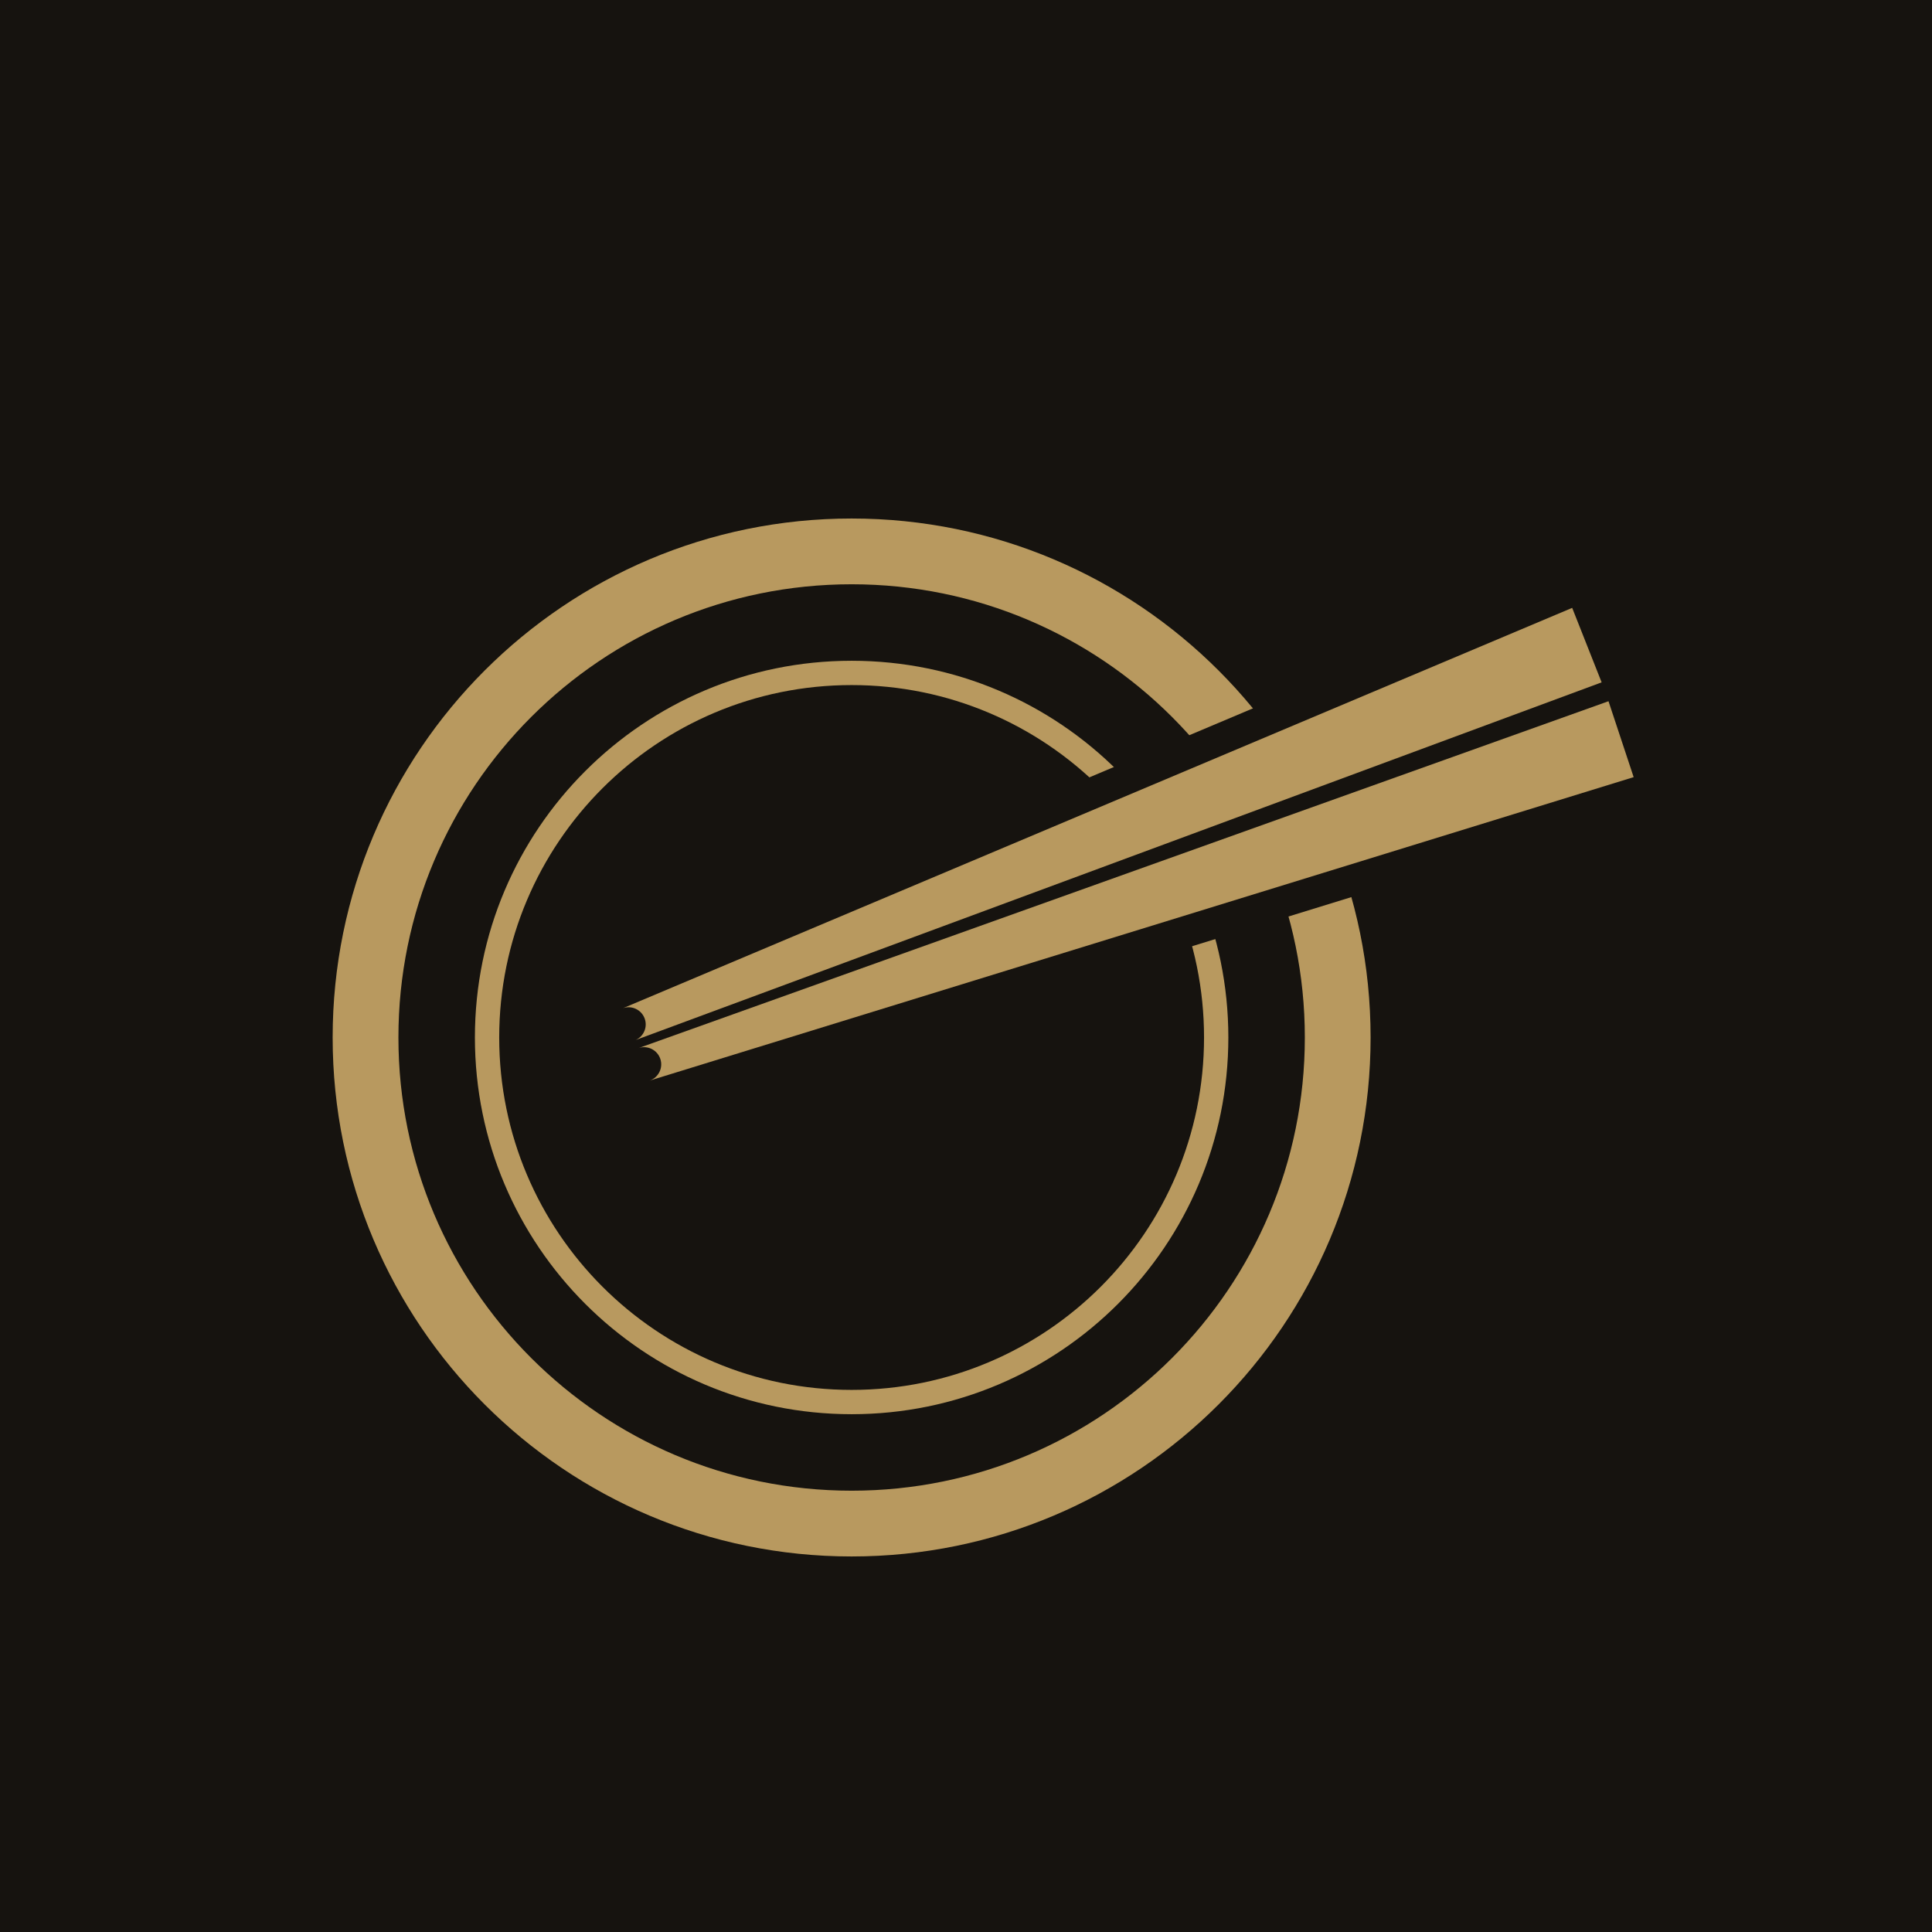
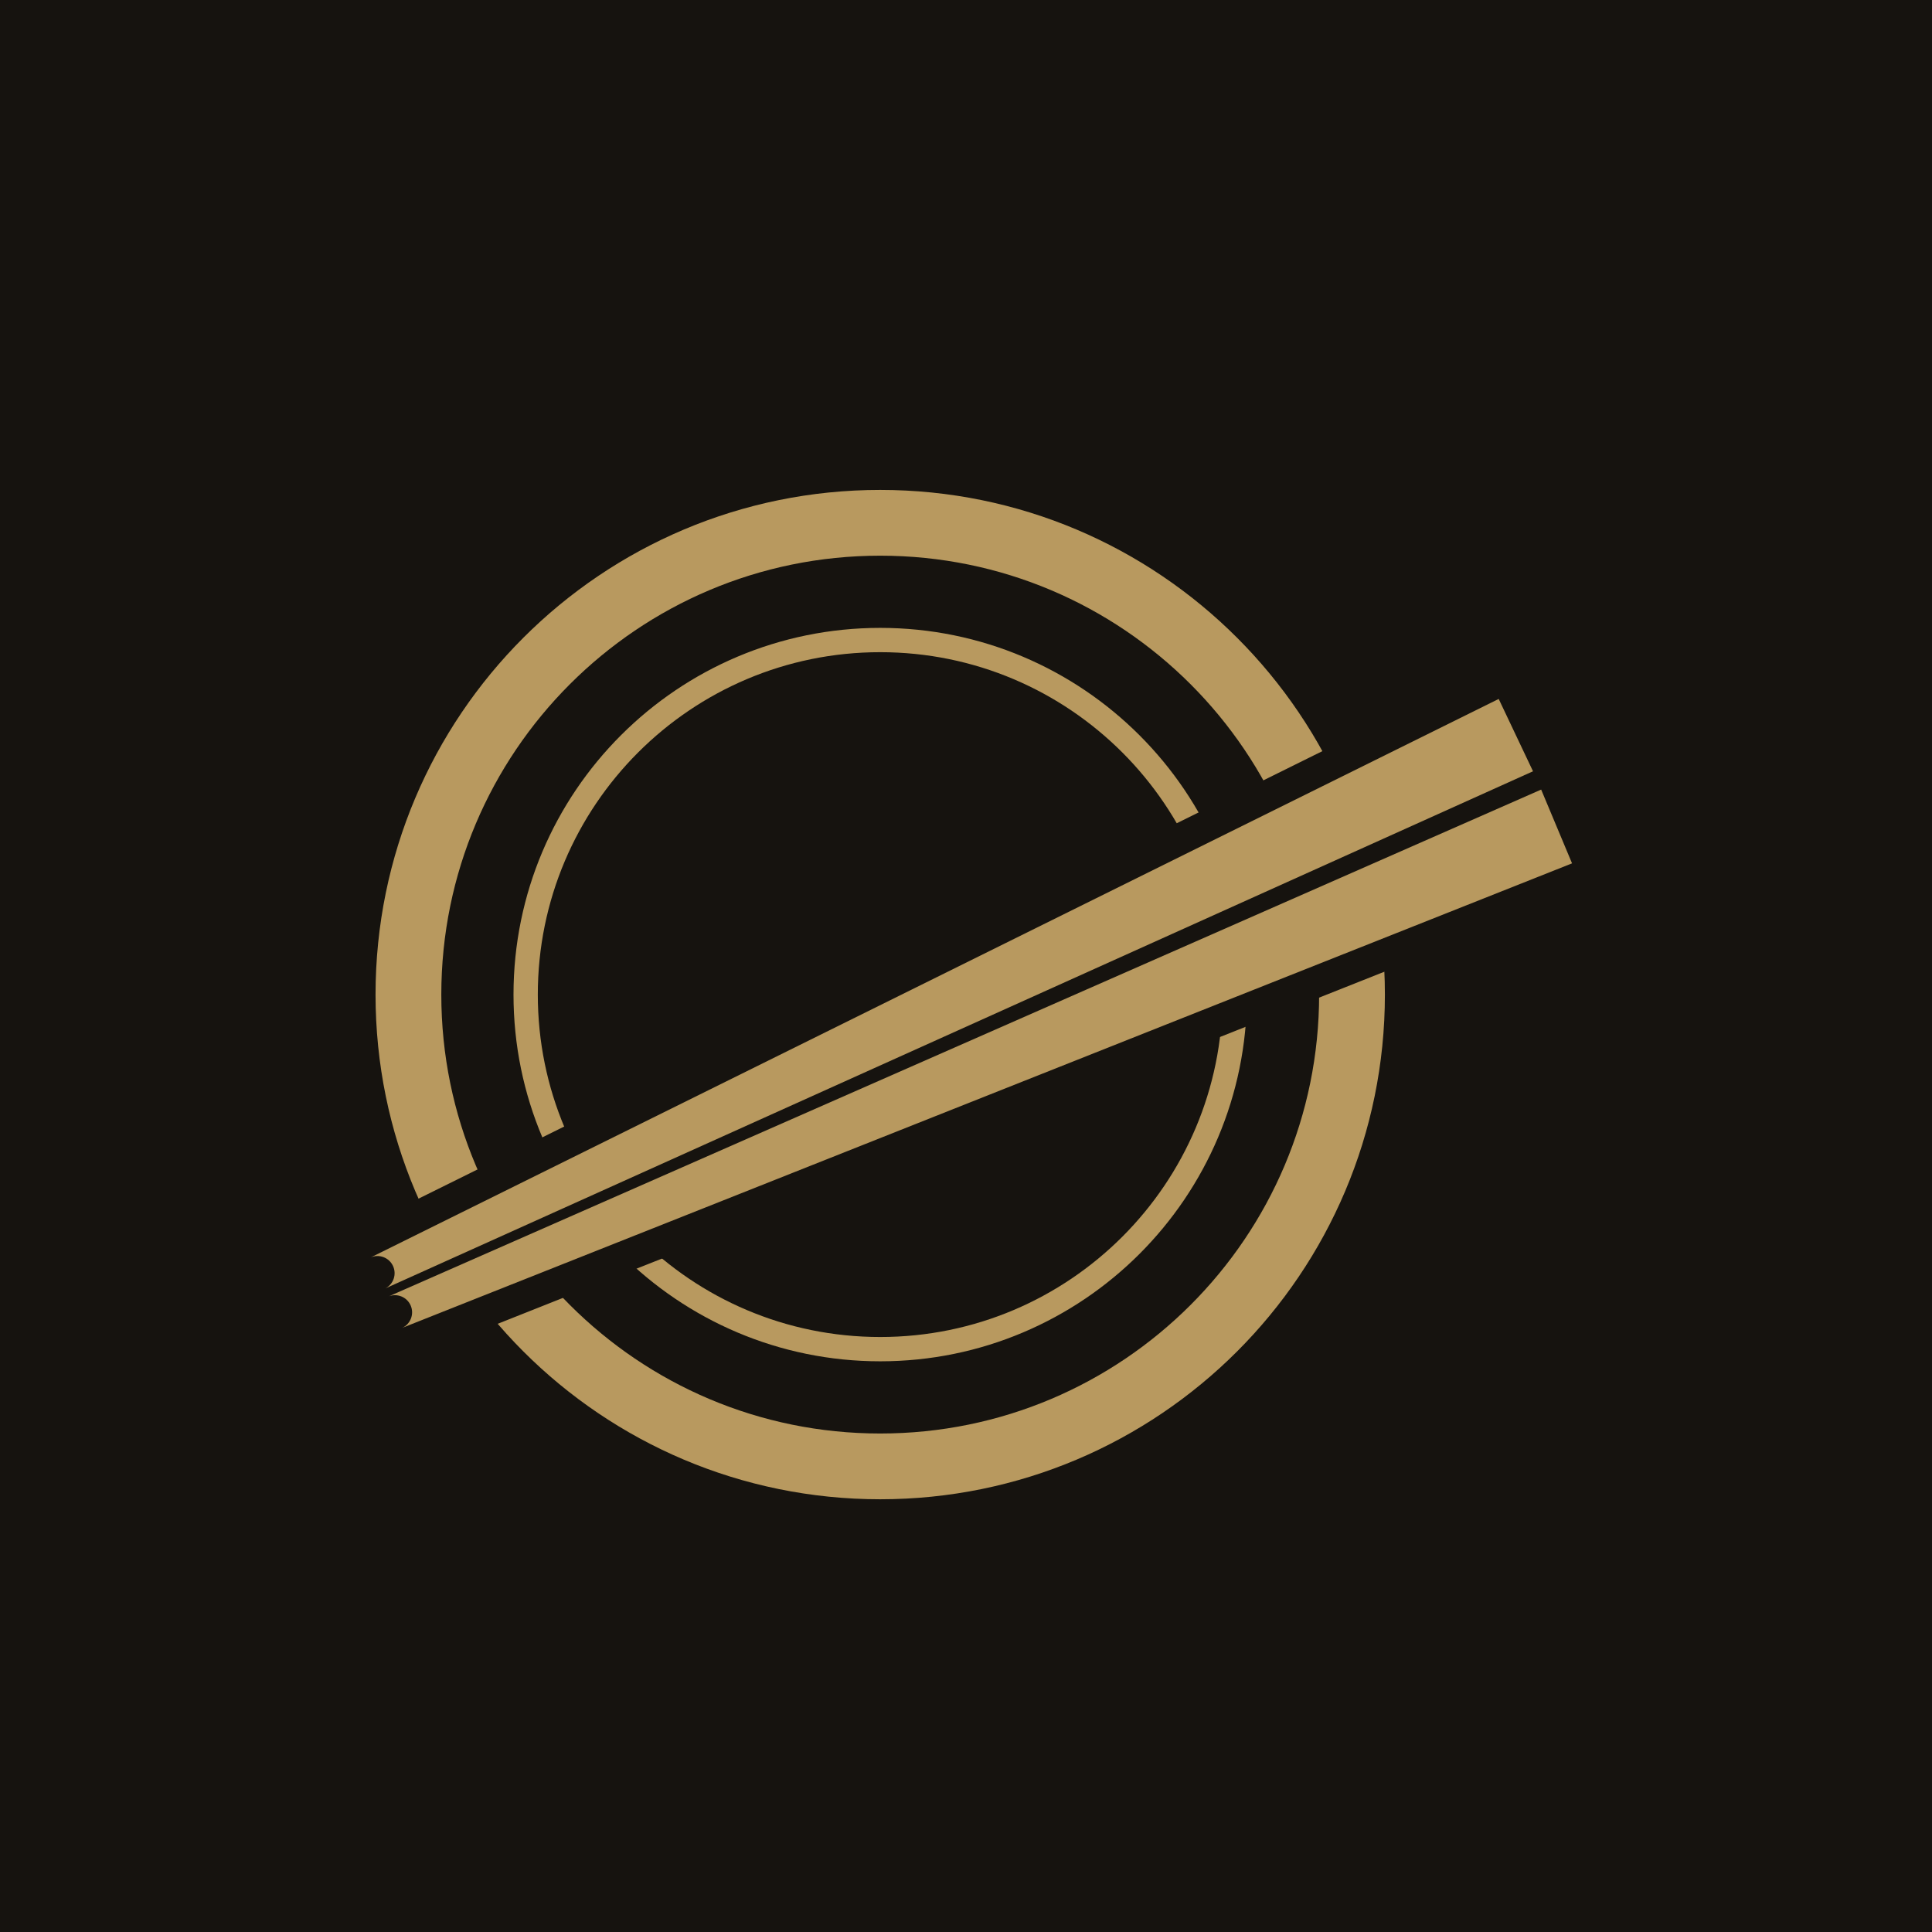
<svg xmlns="http://www.w3.org/2000/svg" viewBox="0 0 1024.00 1024.00" width="1024" height="1024" role="img" aria-label="HINAMI">
  <rect width="1024" height="1024" fill="#16130F" />
  <g transform="translate(133.12 133.12) scale(7.5776)">
    <defs>
      <mask id="gap" maskUnits="userSpaceOnUse" x="-10" y="-10" width="120" height="120">
        <rect x="-10" y="-10" width="120" height="120" fill="white" />
-         <path d="M26.89 55.18 L94.46 30.16 L92.40 24.95 L26.01 52.95 A1.20 1.20 0 0 1 26.89 55.18 Z" fill="black" stroke="black" stroke-width="4.4" stroke-linejoin="round" />
-         <path d="M27.86 58.02 L96.70 36.79 L94.94 31.48 L27.10 55.74 A1.20 1.20 0 0 1 27.86 58.02 Z" fill="black" stroke="black" stroke-width="4.4" stroke-linejoin="round" />
+         <path d="M9.39 72.55 L89.66 36.38 L87.26 31.32 L8.37 70.38 A1.20 1.20 0 0 1 9.39 72.55 Z" fill="black" stroke="black" stroke-width="4.4" stroke-linejoin="round" />
+         <path d="M10.57 75.31 L92.39 42.82 L90.23 37.66 L9.64 73.10 A1.20 1.20 0 0 1 10.57 75.31 Z" fill="black" stroke="black" stroke-width="4.4" stroke-linejoin="round" />
      </mask>
    </defs>
    <g mask="url(#gap)">
-       <circle cx="42" cy="55" r="34" fill="none" stroke="#B8995F" stroke-width="4.6" />
-       <circle cx="42" cy="55" r="25.5" fill="none" stroke="#B8995F" stroke-width="1.7" />
+       <circle cx="44" cy="52" r="33" fill="none" stroke="#B8995F" stroke-width="4.6" />
+       <circle cx="44" cy="52" r="24.8" fill="none" stroke="#B8995F" stroke-width="1.7" />
    </g>
-     <path d="M26.89 55.18 L94.46 30.16 L92.40 24.95 L26.01 52.95 A1.20 1.20 0 0 1 26.89 55.18 Z" fill="#B8995F" />
-     <path d="M27.86 58.02 L96.70 36.79 L94.94 31.48 L27.10 55.74 A1.20 1.20 0 0 1 27.86 58.02 Z" fill="#B8995F" />
+     <path d="M9.39 72.55 L89.66 36.38 L87.26 31.32 L8.37 70.38 A1.20 1.20 0 0 1 9.39 72.55 Z" fill="#B8995F" />
+     <path d="M10.57 75.31 L92.39 42.82 L90.23 37.66 L9.64 73.10 A1.20 1.20 0 0 1 10.57 75.31 Z" fill="#B8995F" />
  </g>
</svg>
